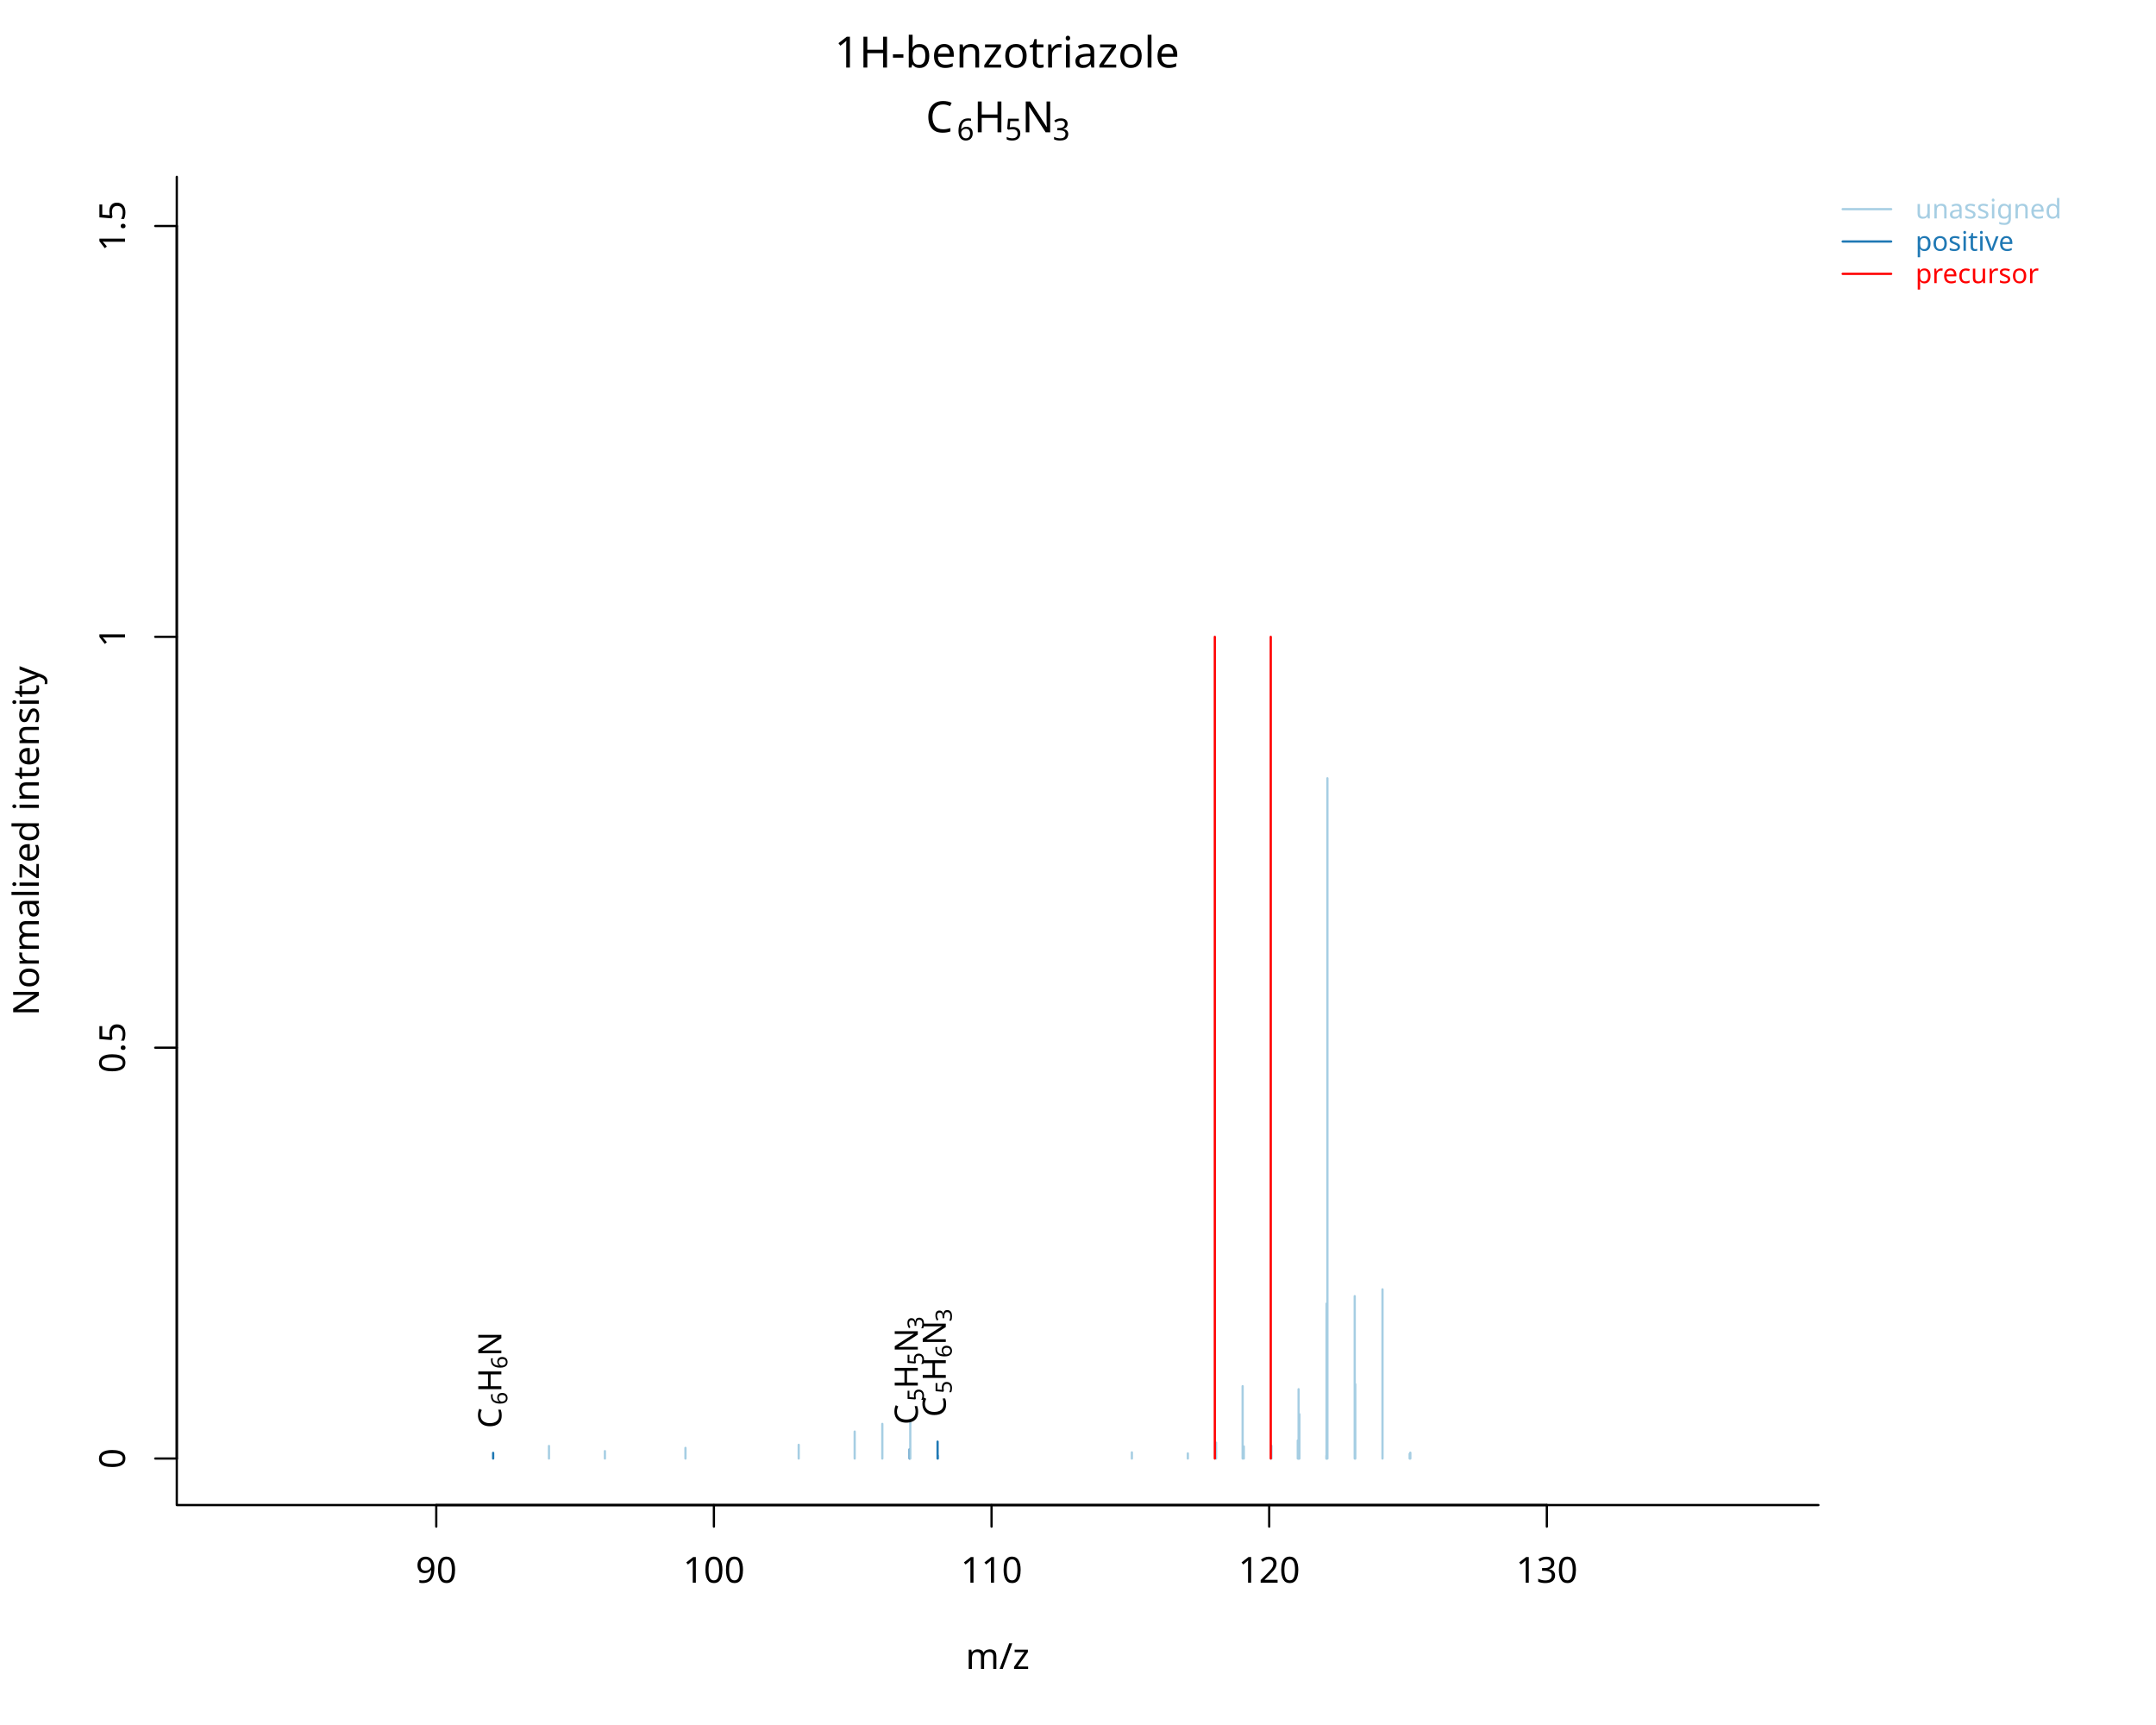
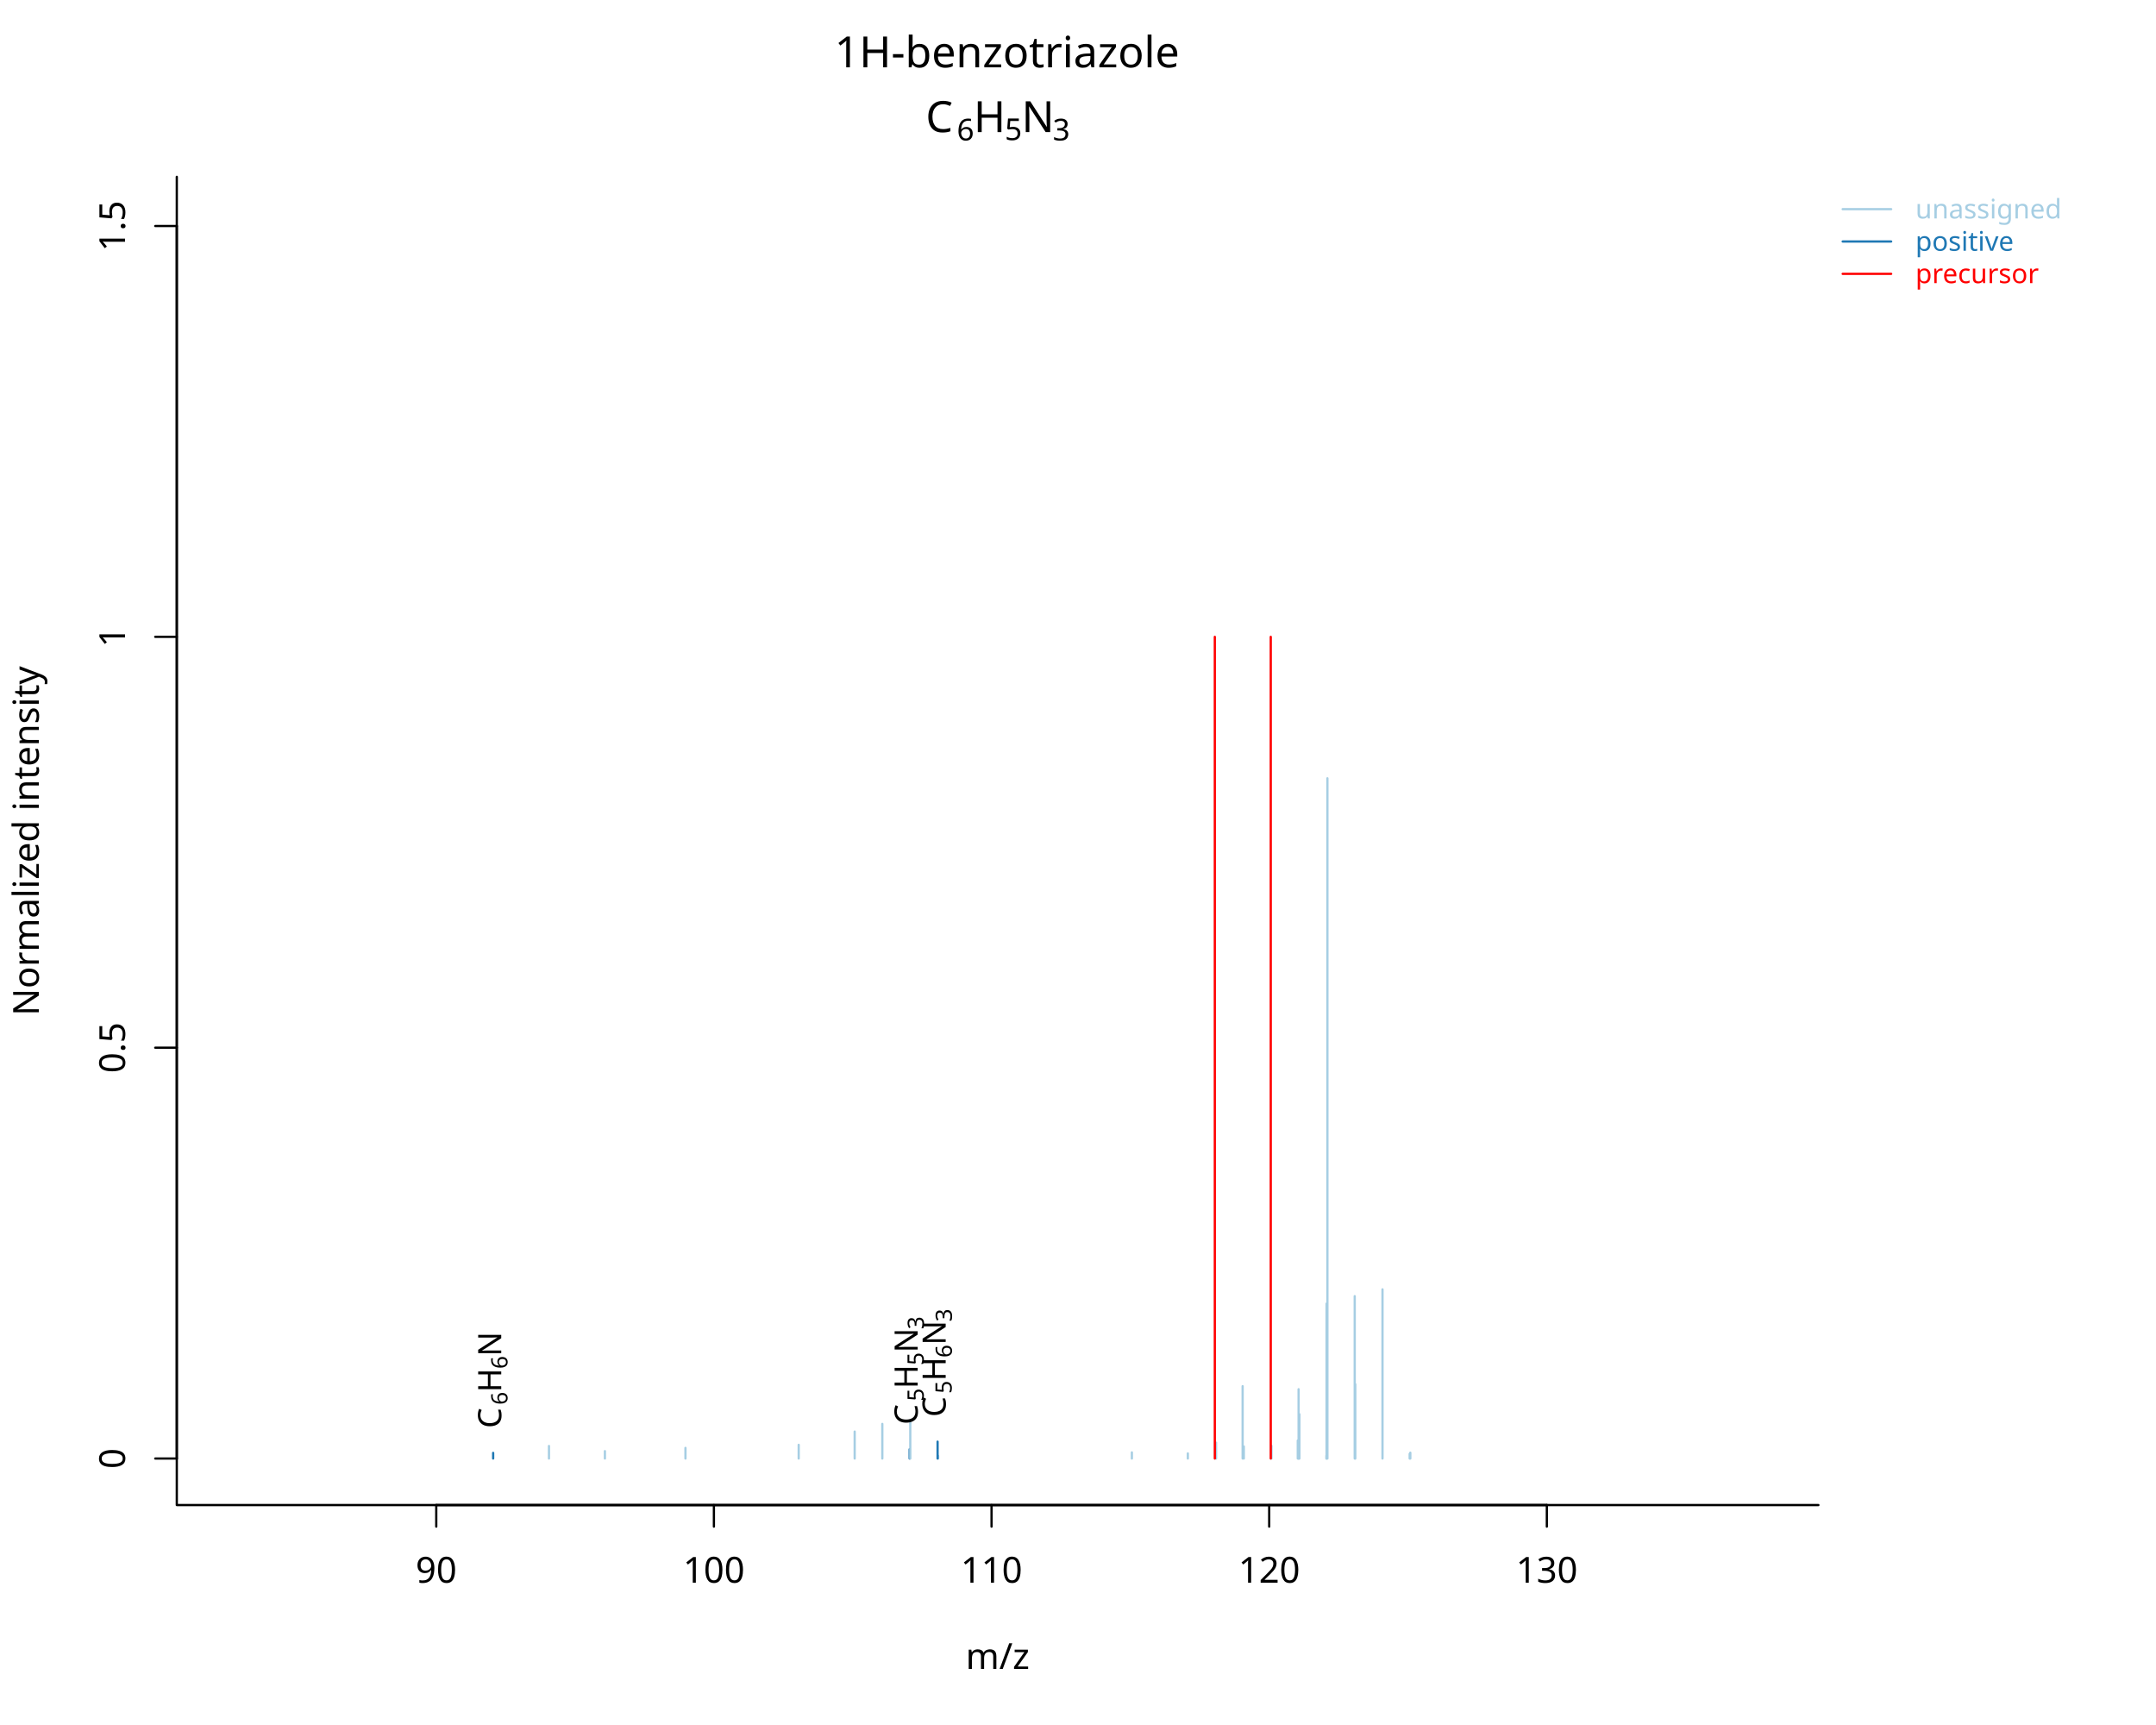
<svg xmlns="http://www.w3.org/2000/svg" class="svglite" data-engine-version="2.0" width="720.00pt" height="576.00pt" viewBox="0 0 720.00 576.00">
  <defs>
    <style type="text/css">
    .svglite line, .svglite polyline, .svglite polygon, .svglite path, .svglite rect, .svglite circle {
      fill: none;
      stroke: #000000;
      stroke-linecap: round;
      stroke-linejoin: round;
      stroke-miterlimit: 10.00;
    }
  </style>
  </defs>
  <rect width="100%" height="100%" style="stroke: none; fill: #FFFFFF;" />
  <defs>
    <clipPath id="cpMC4wMHw3MjAuMDB8MC4wMHw1NzYuMDA=">
      <rect x="0.00" y="0.00" width="720.00" height="576.00" />
    </clipPath>
  </defs>
  <g clip-path="url(#cpMC4wMHw3MjAuMDB8MC4wMHw1NzYuMDA=)">
    <line x1="145.69" y1="502.56" x2="516.57" y2="502.56" style="stroke-width: 0.75;" />
    <line x1="145.69" y1="502.56" x2="145.69" y2="509.76" style="stroke-width: 0.75;" />
    <line x1="238.41" y1="502.56" x2="238.41" y2="509.76" style="stroke-width: 0.75;" />
    <line x1="331.13" y1="502.56" x2="331.13" y2="509.76" style="stroke-width: 0.75;" />
    <line x1="423.85" y1="502.56" x2="423.85" y2="509.76" style="stroke-width: 0.75;" />
    <line x1="516.57" y1="502.56" x2="516.57" y2="509.76" style="stroke-width: 0.75;" />
    <text x="145.69" y="528.48" text-anchor="middle" style="font-size: 12.00px; font-family: sans;" textLength="13.35px" lengthAdjust="spacingAndGlyphs">90</text>
    <text x="238.41" y="528.48" text-anchor="middle" style="font-size: 12.00px; font-family: sans;" textLength="20.02px" lengthAdjust="spacingAndGlyphs">100</text>
    <text x="331.13" y="528.48" text-anchor="middle" style="font-size: 12.00px; font-family: sans;" textLength="20.02px" lengthAdjust="spacingAndGlyphs">110</text>
    <text x="423.85" y="528.48" text-anchor="middle" style="font-size: 12.00px; font-family: sans;" textLength="20.02px" lengthAdjust="spacingAndGlyphs">120</text>
    <text x="516.57" y="528.48" text-anchor="middle" style="font-size: 12.00px; font-family: sans;" textLength="20.02px" lengthAdjust="spacingAndGlyphs">130</text>
    <polyline points="59.04,59.04 59.04,502.56 607.26,502.56 " style="stroke-width: 0.75;" />
  </g>
  <defs>
    <clipPath id="cpMC4wMHw2MzcuNTB8MC4wMHw1NzYuMDA=">
      <rect x="0.00" y="0.00" width="637.50" height="576.00" />
    </clipPath>
  </defs>
  <g clip-path="url(#cpMC4wMHw2MzcuNTB8MC4wMHw1NzYuMDA=)">
-     <text x="278.72" y="22.55" style="font-size: 14.40px; font-family: sans;" textLength="108.87px" lengthAdjust="spacingAndGlyphs">1H-benzotriazole</text>
-     <text x="309.14" y="44.17" style="font-size: 14.40px; font-family: sans;" textLength="10.40px" lengthAdjust="spacingAndGlyphs">C</text>
-     <text x="319.54" y="46.83" style="font-size: 10.08px; font-family: sans;" textLength="5.61px" lengthAdjust="spacingAndGlyphs">6</text>
-     <text x="325.15" y="44.17" style="font-size: 14.40px; font-family: sans;" textLength="10.40px" lengthAdjust="spacingAndGlyphs">H</text>
-     <text x="335.55" y="46.83" style="font-size: 10.08px; font-family: sans;" textLength="5.61px" lengthAdjust="spacingAndGlyphs">5</text>
-     <text x="341.16" y="44.17" style="font-size: 14.40px; font-family: sans;" textLength="10.40px" lengthAdjust="spacingAndGlyphs">N</text>
-     <text x="351.56" y="46.83" style="font-size: 10.08px; font-family: sans;" textLength="5.61px" lengthAdjust="spacingAndGlyphs">3</text>
+     <text x="278.72" y="22.49" style="font-size: 14.40px; font-family: sans;" textLength="108.87px" lengthAdjust="spacingAndGlyphs">1H-benzotriazole</text>
+     <text x="309.14" y="44.11" style="font-size: 14.40px; font-family: sans;" textLength="10.40px" lengthAdjust="spacingAndGlyphs">C</text>
+     <text x="319.54" y="46.89" style="font-size: 10.08px; font-family: sans;" textLength="5.61px" lengthAdjust="spacingAndGlyphs">6</text>
+     <text x="325.15" y="44.11" style="font-size: 14.40px; font-family: sans;" textLength="10.40px" lengthAdjust="spacingAndGlyphs">H</text>
+     <text x="335.55" y="46.78" style="font-size: 10.08px; font-family: sans;" textLength="5.61px" lengthAdjust="spacingAndGlyphs">5</text>
+     <text x="341.16" y="44.11" style="font-size: 14.40px; font-family: sans;" textLength="10.40px" lengthAdjust="spacingAndGlyphs">N</text>
+     <text x="351.56" y="46.89" style="font-size: 10.08px; font-family: sans;" textLength="5.61px" lengthAdjust="spacingAndGlyphs">3</text>
    <text x="333.15" y="557.28" text-anchor="middle" style="font-size: 12.00px; font-family: sans;" textLength="19.34px" lengthAdjust="spacingAndGlyphs">m/z</text>
    <text transform="translate(12.96,280.80) rotate(-90)" text-anchor="middle" style="font-size: 12.00px; font-family: sans;" textLength="108.06px" lengthAdjust="spacingAndGlyphs">Normalized intensity</text>
  </g>
  <defs>
    <clipPath id="cpNTkuMDR8NjA3LjI2fDU5LjA0fDUwMi41Ng==">
      <rect x="59.04" y="59.04" width="548.22" height="443.52" />
    </clipPath>
  </defs>
  <g clip-path="url(#cpNTkuMDR8NjA3LjI2fDU5LjA0fDUwMi41Ng==)">
    <line x1="313.29" y1="487.02" x2="313.29" y2="486.13" style="stroke-width: 0.75; stroke: #A6CEE3;" />
    <line x1="442.96" y1="487.02" x2="442.96" y2="486.09" style="stroke-width: 0.75; stroke: #A6CEE3;" />
    <line x1="470.76" y1="487.02" x2="470.76" y2="485.44" style="stroke-width: 0.75; stroke: #A6CEE3;" />
    <line x1="396.68" y1="487.02" x2="396.68" y2="485.31" style="stroke-width: 0.75; stroke: #A6CEE3;" />
    <line x1="164.69" y1="487.02" x2="164.69" y2="485.13" style="stroke-width: 0.75; stroke: #1F78B4;" />
    <line x1="470.98" y1="487.02" x2="470.98" y2="485.07" style="stroke-width: 0.75; stroke: #A6CEE3;" />
    <line x1="377.99" y1="487.02" x2="377.99" y2="484.97" style="stroke-width: 0.75; stroke: #A6CEE3;" />
    <line x1="202.01" y1="487.02" x2="202.01" y2="484.55" style="stroke-width: 0.75; stroke: #A6CEE3;" />
    <line x1="303.77" y1="487.02" x2="303.77" y2="483.93" style="stroke-width: 0.75; stroke: #1F78B4;" />
    <line x1="228.91" y1="487.02" x2="228.91" y2="483.47" style="stroke-width: 0.75; stroke: #A6CEE3;" />
    <line x1="415.37" y1="487.02" x2="415.37" y2="483.00" style="stroke-width: 0.75; stroke: #A6CEE3;" />
    <line x1="183.33" y1="487.02" x2="183.33" y2="482.83" style="stroke-width: 0.75; stroke: #A6CEE3;" />
    <line x1="424.60" y1="487.02" x2="424.60" y2="482.77" style="stroke-width: 0.75; stroke: #A6CEE3;" />
    <line x1="266.73" y1="487.02" x2="266.73" y2="482.44" style="stroke-width: 0.75; stroke: #A6CEE3;" />
    <line x1="406.11" y1="487.02" x2="406.11" y2="481.71" style="stroke-width: 0.75; stroke: #A6CEE3;" />
    <line x1="313.11" y1="487.02" x2="313.11" y2="481.38" style="stroke-width: 0.75; stroke: #1F78B4;" />
    <line x1="433.72" y1="487.02" x2="433.72" y2="481.31" style="stroke-width: 0.75; stroke: #A6CEE3;" />
    <line x1="433.39" y1="487.02" x2="433.39" y2="481.01" style="stroke-width: 0.75; stroke: #A6CEE3;" />
    <line x1="285.42" y1="487.02" x2="285.42" y2="478.02" style="stroke-width: 0.75; stroke: #A6CEE3;" />
    <line x1="294.65" y1="487.02" x2="294.65" y2="475.46" style="stroke-width: 0.75; stroke: #A6CEE3;" />
    <line x1="303.99" y1="487.02" x2="303.99" y2="474.39" style="stroke-width: 0.75; stroke: #A6CEE3;" />
    <line x1="433.94" y1="487.02" x2="433.94" y2="472.23" style="stroke-width: 0.75; stroke: #A6CEE3;" />
    <line x1="433.67" y1="487.02" x2="433.67" y2="463.87" style="stroke-width: 0.75; stroke: #A6CEE3;" />
    <line x1="414.98" y1="487.02" x2="414.98" y2="462.86" style="stroke-width: 0.75; stroke: #A6CEE3;" />
    <line x1="452.59" y1="487.02" x2="452.59" y2="462.22" style="stroke-width: 0.75; stroke: #A6CEE3;" />
    <line x1="443.01" y1="487.02" x2="443.01" y2="435.30" style="stroke-width: 0.75; stroke: #A6CEE3;" />
    <line x1="452.41" y1="487.02" x2="452.41" y2="432.80" style="stroke-width: 0.75; stroke: #A6CEE3;" />
    <line x1="461.69" y1="487.02" x2="461.69" y2="430.53" style="stroke-width: 0.75; stroke: #A6CEE3;" />
    <line x1="443.29" y1="487.02" x2="443.29" y2="259.88" style="stroke-width: 0.75; stroke: #A6CEE3;" />
    <line x1="424.37" y1="487.02" x2="424.37" y2="212.65" style="stroke-width: 0.75; stroke: #FF0000;" />
    <line x1="405.69" y1="487.02" x2="405.69" y2="212.65" style="stroke-width: 0.75; stroke: #FF0000;" />
  </g>
  <g clip-path="url(#cpMC4wMHw3MjAuMDB8MC4wMHw1NzYuMDA=)">
    <line x1="59.04" y1="487.02" x2="59.04" y2="75.47" style="stroke-width: 0.75;" />
    <line x1="59.04" y1="487.02" x2="51.84" y2="487.02" style="stroke-width: 0.75;" />
    <line x1="59.04" y1="349.84" x2="51.84" y2="349.84" style="stroke-width: 0.75;" />
    <line x1="59.04" y1="212.65" x2="51.84" y2="212.65" style="stroke-width: 0.75;" />
    <line x1="59.04" y1="75.47" x2="51.84" y2="75.47" style="stroke-width: 0.75;" />
    <text transform="translate(41.76,487.02) rotate(-90)" text-anchor="middle" style="font-size: 12.00px; font-family: sans;" textLength="6.67px" lengthAdjust="spacingAndGlyphs">0</text>
    <text transform="translate(41.76,349.84) rotate(-90)" text-anchor="middle" style="font-size: 12.00px; font-family: sans;" textLength="16.68px" lengthAdjust="spacingAndGlyphs">0.5</text>
    <text transform="translate(41.76,212.65) rotate(-90)" text-anchor="middle" style="font-size: 12.00px; font-family: sans;" textLength="6.67px" lengthAdjust="spacingAndGlyphs">1</text>
    <text transform="translate(41.76,75.47) rotate(-90)" text-anchor="middle" style="font-size: 12.00px; font-family: sans;" textLength="16.68px" lengthAdjust="spacingAndGlyphs">1.5</text>
  </g>
  <g clip-path="url(#cpNTkuMDR8NjA3LjI2fDU5LjA0fDUwMi41Ng==)">
-     <text transform="translate(167.43,476.90) rotate(-90)" style="font-size: 10.80px; font-family: sans;" textLength="7.80px" lengthAdjust="spacingAndGlyphs">C</text>
-     <text transform="translate(169.43,469.10) rotate(-90)" style="font-size: 7.56px; font-family: sans;" textLength="4.20px" lengthAdjust="spacingAndGlyphs">6</text>
-     <text transform="translate(167.43,464.89) rotate(-90)" style="font-size: 10.80px; font-family: sans;" textLength="7.80px" lengthAdjust="spacingAndGlyphs">H</text>
-     <text transform="translate(169.43,457.09) rotate(-90)" style="font-size: 7.56px; font-family: sans;" textLength="4.20px" lengthAdjust="spacingAndGlyphs">6</text>
-     <text transform="translate(167.43,452.88) rotate(-90)" style="font-size: 10.80px; font-family: sans;" textLength="7.80px" lengthAdjust="spacingAndGlyphs">N</text>
-     <text transform="translate(306.50,475.70) rotate(-90)" style="font-size: 10.80px; font-family: sans;" textLength="7.80px" lengthAdjust="spacingAndGlyphs">C</text>
-     <text transform="translate(308.50,467.90) rotate(-90)" style="font-size: 7.56px; font-family: sans;" textLength="4.20px" lengthAdjust="spacingAndGlyphs">5</text>
-     <text transform="translate(306.50,463.69) rotate(-90)" style="font-size: 10.80px; font-family: sans;" textLength="7.80px" lengthAdjust="spacingAndGlyphs">H</text>
-     <text transform="translate(308.50,455.89) rotate(-90)" style="font-size: 7.56px; font-family: sans;" textLength="4.20px" lengthAdjust="spacingAndGlyphs">5</text>
-     <text transform="translate(306.50,451.68) rotate(-90)" style="font-size: 10.80px; font-family: sans;" textLength="7.80px" lengthAdjust="spacingAndGlyphs">N</text>
-     <text transform="translate(308.50,443.88) rotate(-90)" style="font-size: 7.56px; font-family: sans;" textLength="4.20px" lengthAdjust="spacingAndGlyphs">3</text>
-     <text transform="translate(315.85,473.15) rotate(-90)" style="font-size: 10.80px; font-family: sans;" textLength="7.80px" lengthAdjust="spacingAndGlyphs">C</text>
-     <text transform="translate(317.85,465.35) rotate(-90)" style="font-size: 7.56px; font-family: sans;" textLength="4.20px" lengthAdjust="spacingAndGlyphs">5</text>
-     <text transform="translate(315.85,461.14) rotate(-90)" style="font-size: 10.80px; font-family: sans;" textLength="7.80px" lengthAdjust="spacingAndGlyphs">H</text>
-     <text transform="translate(317.85,453.34) rotate(-90)" style="font-size: 7.56px; font-family: sans;" textLength="4.20px" lengthAdjust="spacingAndGlyphs">6</text>
-     <text transform="translate(315.85,449.14) rotate(-90)" style="font-size: 10.80px; font-family: sans;" textLength="7.80px" lengthAdjust="spacingAndGlyphs">N</text>
-     <text transform="translate(317.85,441.33) rotate(-90)" style="font-size: 7.56px; font-family: sans;" textLength="4.20px" lengthAdjust="spacingAndGlyphs">3</text>
+     <text transform="translate(167.39,476.90) rotate(-90)" style="font-size: 10.80px; font-family: sans;" textLength="7.80px" lengthAdjust="spacingAndGlyphs">C</text>
+     <text transform="translate(169.47,469.10) rotate(-90)" style="font-size: 7.56px; font-family: sans;" textLength="4.20px" lengthAdjust="spacingAndGlyphs">6</text>
+     <text transform="translate(167.39,464.89) rotate(-90)" style="font-size: 10.80px; font-family: sans;" textLength="7.80px" lengthAdjust="spacingAndGlyphs">H</text>
+     <text transform="translate(169.47,457.09) rotate(-90)" style="font-size: 7.56px; font-family: sans;" textLength="4.20px" lengthAdjust="spacingAndGlyphs">6</text>
+     <text transform="translate(167.39,452.88) rotate(-90)" style="font-size: 10.80px; font-family: sans;" textLength="7.80px" lengthAdjust="spacingAndGlyphs">N</text>
+     <text transform="translate(306.46,475.70) rotate(-90)" style="font-size: 10.80px; font-family: sans;" textLength="7.80px" lengthAdjust="spacingAndGlyphs">C</text>
+     <text transform="translate(308.47,467.90) rotate(-90)" style="font-size: 7.56px; font-family: sans;" textLength="4.20px" lengthAdjust="spacingAndGlyphs">5</text>
+     <text transform="translate(306.46,463.69) rotate(-90)" style="font-size: 10.80px; font-family: sans;" textLength="7.80px" lengthAdjust="spacingAndGlyphs">H</text>
+     <text transform="translate(308.47,455.89) rotate(-90)" style="font-size: 7.56px; font-family: sans;" textLength="4.20px" lengthAdjust="spacingAndGlyphs">5</text>
+     <text transform="translate(306.46,451.68) rotate(-90)" style="font-size: 10.80px; font-family: sans;" textLength="7.80px" lengthAdjust="spacingAndGlyphs">N</text>
+     <text transform="translate(308.54,443.88) rotate(-90)" style="font-size: 7.56px; font-family: sans;" textLength="4.20px" lengthAdjust="spacingAndGlyphs">3</text>
+     <text transform="translate(315.81,473.15) rotate(-90)" style="font-size: 10.80px; font-family: sans;" textLength="7.80px" lengthAdjust="spacingAndGlyphs">C</text>
+     <text transform="translate(317.81,465.35) rotate(-90)" style="font-size: 7.56px; font-family: sans;" textLength="4.20px" lengthAdjust="spacingAndGlyphs">5</text>
+     <text transform="translate(315.81,461.14) rotate(-90)" style="font-size: 10.80px; font-family: sans;" textLength="7.80px" lengthAdjust="spacingAndGlyphs">H</text>
+     <text transform="translate(317.89,453.34) rotate(-90)" style="font-size: 7.56px; font-family: sans;" textLength="4.20px" lengthAdjust="spacingAndGlyphs">6</text>
+     <text transform="translate(315.81,449.14) rotate(-90)" style="font-size: 10.80px; font-family: sans;" textLength="7.80px" lengthAdjust="spacingAndGlyphs">N</text>
+     <text transform="translate(317.89,441.33) rotate(-90)" style="font-size: 7.56px; font-family: sans;" textLength="4.20px" lengthAdjust="spacingAndGlyphs">3</text>
  </g>
  <g clip-path="url(#cpMC4wMHw3MjAuMDB8MC4wMHw1NzYuMDA=)">
    <line x1="615.36" y1="69.84" x2="631.56" y2="69.84" style="stroke-width: 0.75; stroke: #A6CEE3;" />
    <line x1="615.36" y1="80.64" x2="631.56" y2="80.64" style="stroke-width: 0.75; stroke: #1F78B4;" />
    <line x1="615.36" y1="91.44" x2="631.56" y2="91.44" style="stroke-width: 0.75; stroke: #FF0000;" />
    <text x="639.66" y="72.94" style="font-size: 9.00px; fill: #A6CEE3; font-family: sans;" textLength="46.05px" lengthAdjust="spacingAndGlyphs">unassigned</text>
    <text x="639.66" y="83.74" style="font-size: 9.00px; fill: #1F78B4; font-family: sans;" textLength="30.52px" lengthAdjust="spacingAndGlyphs">positive</text>
    <text x="639.66" y="94.54" style="font-size: 9.00px; fill: #FF0000; font-family: sans;" textLength="38.02px" lengthAdjust="spacingAndGlyphs">precursor</text>
  </g>
</svg>
